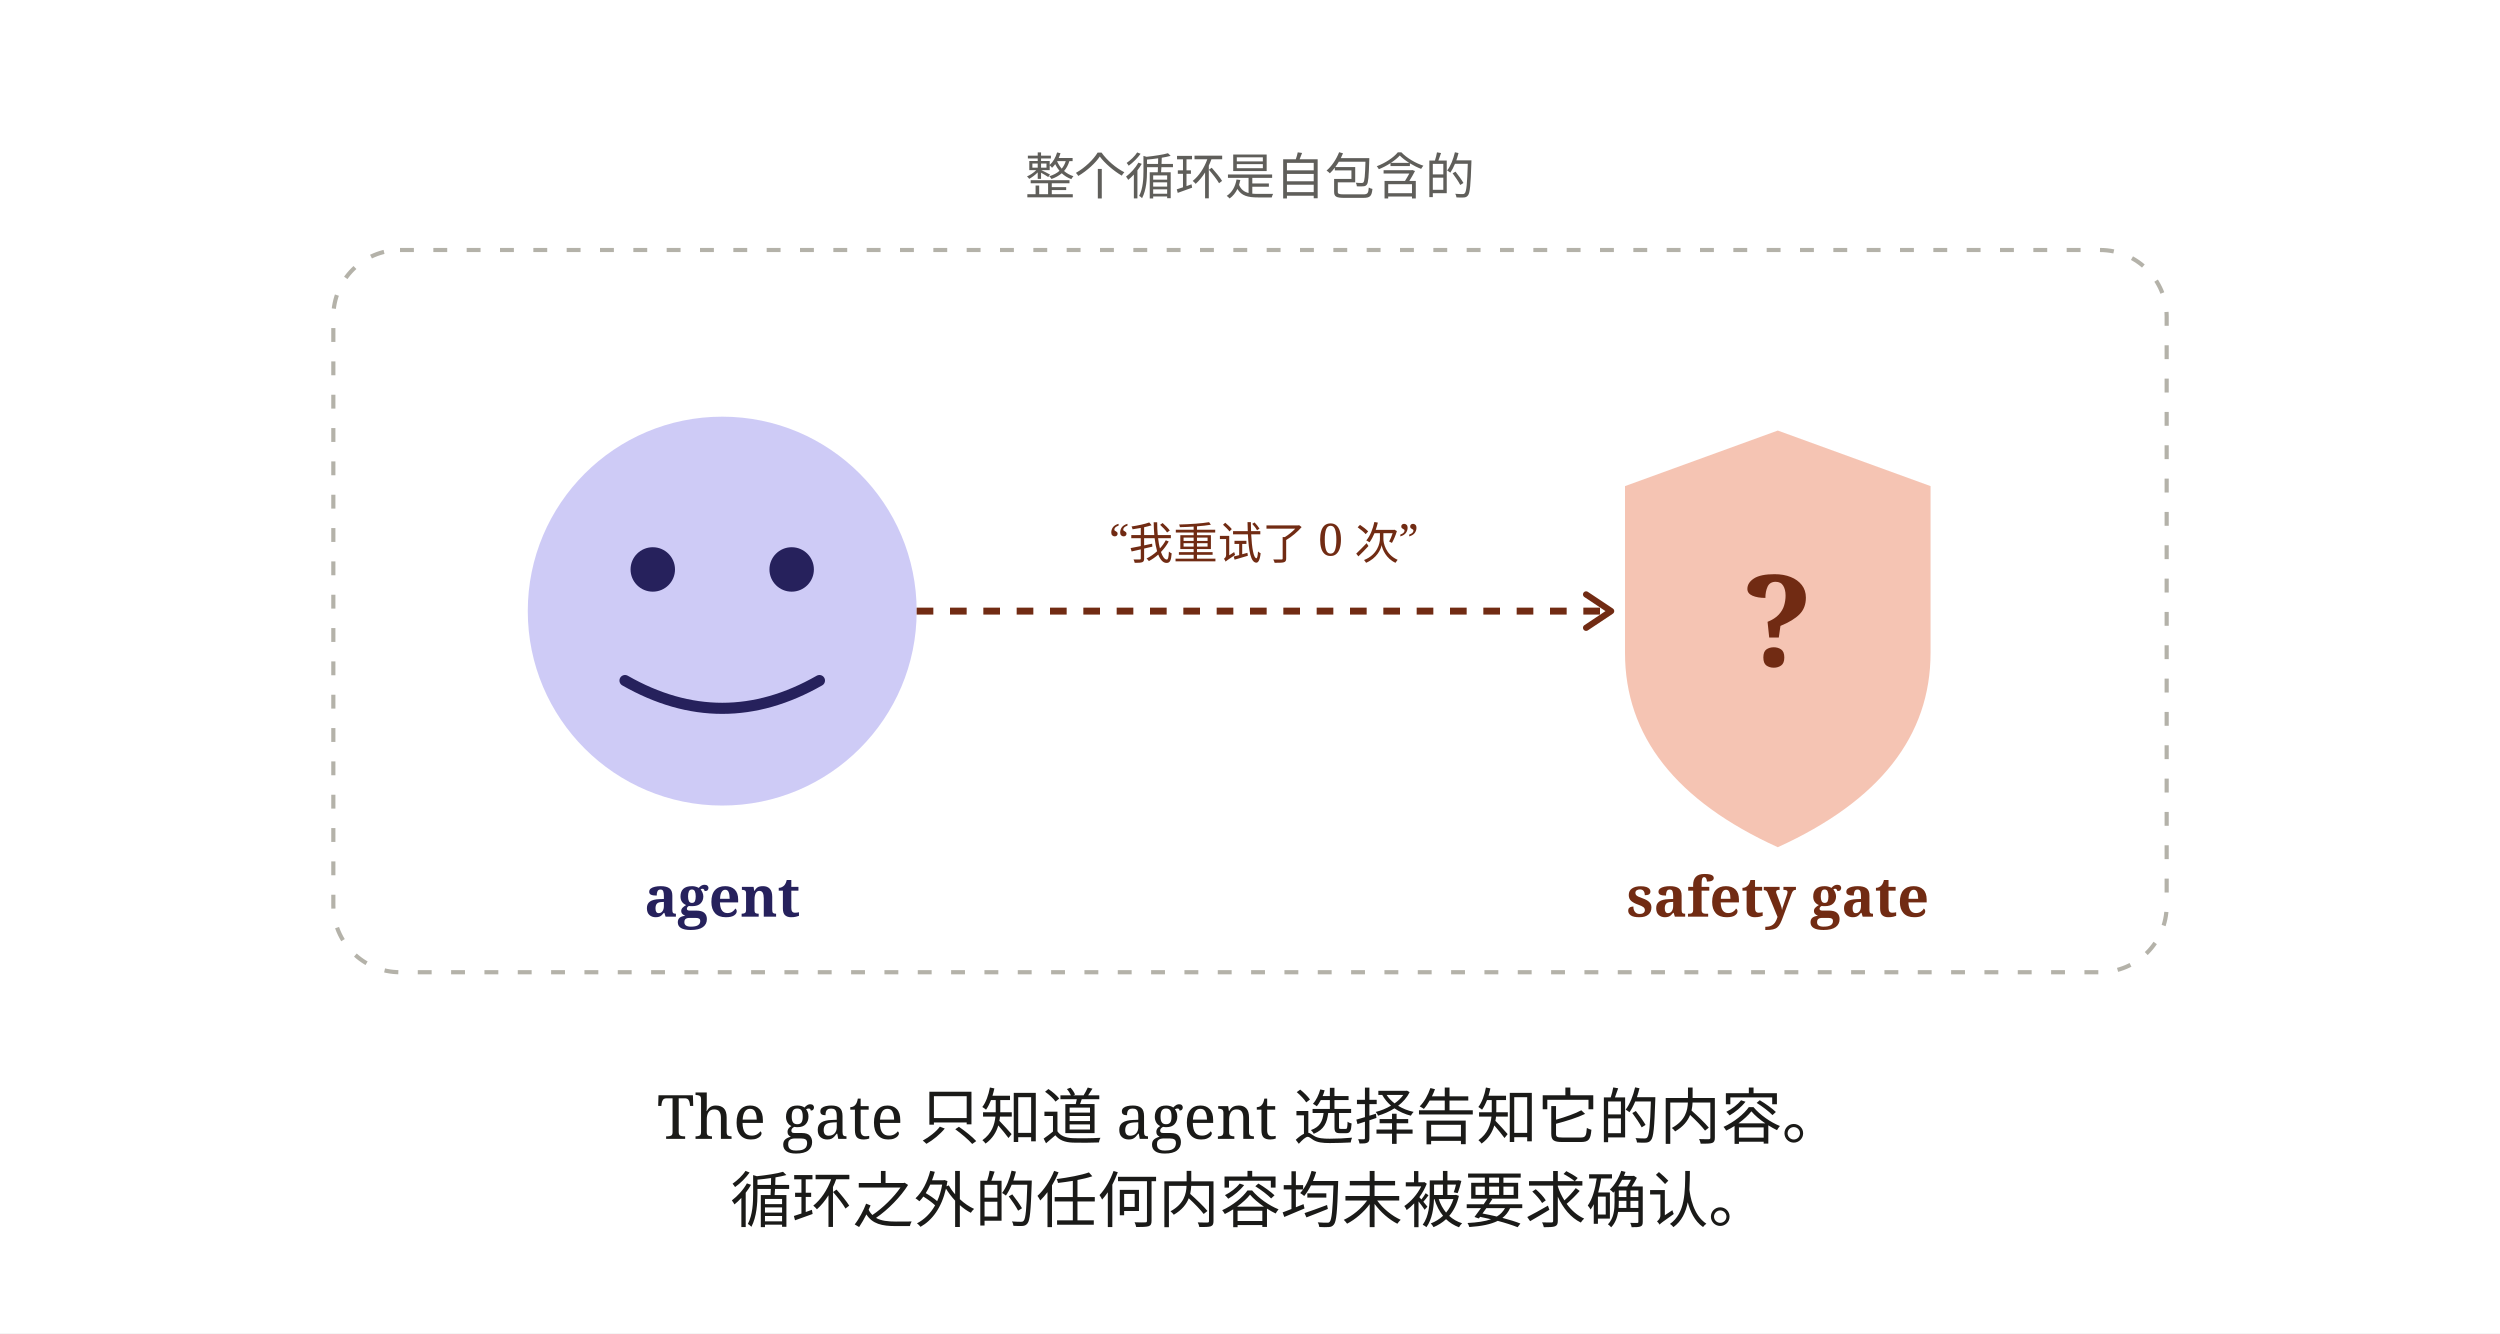
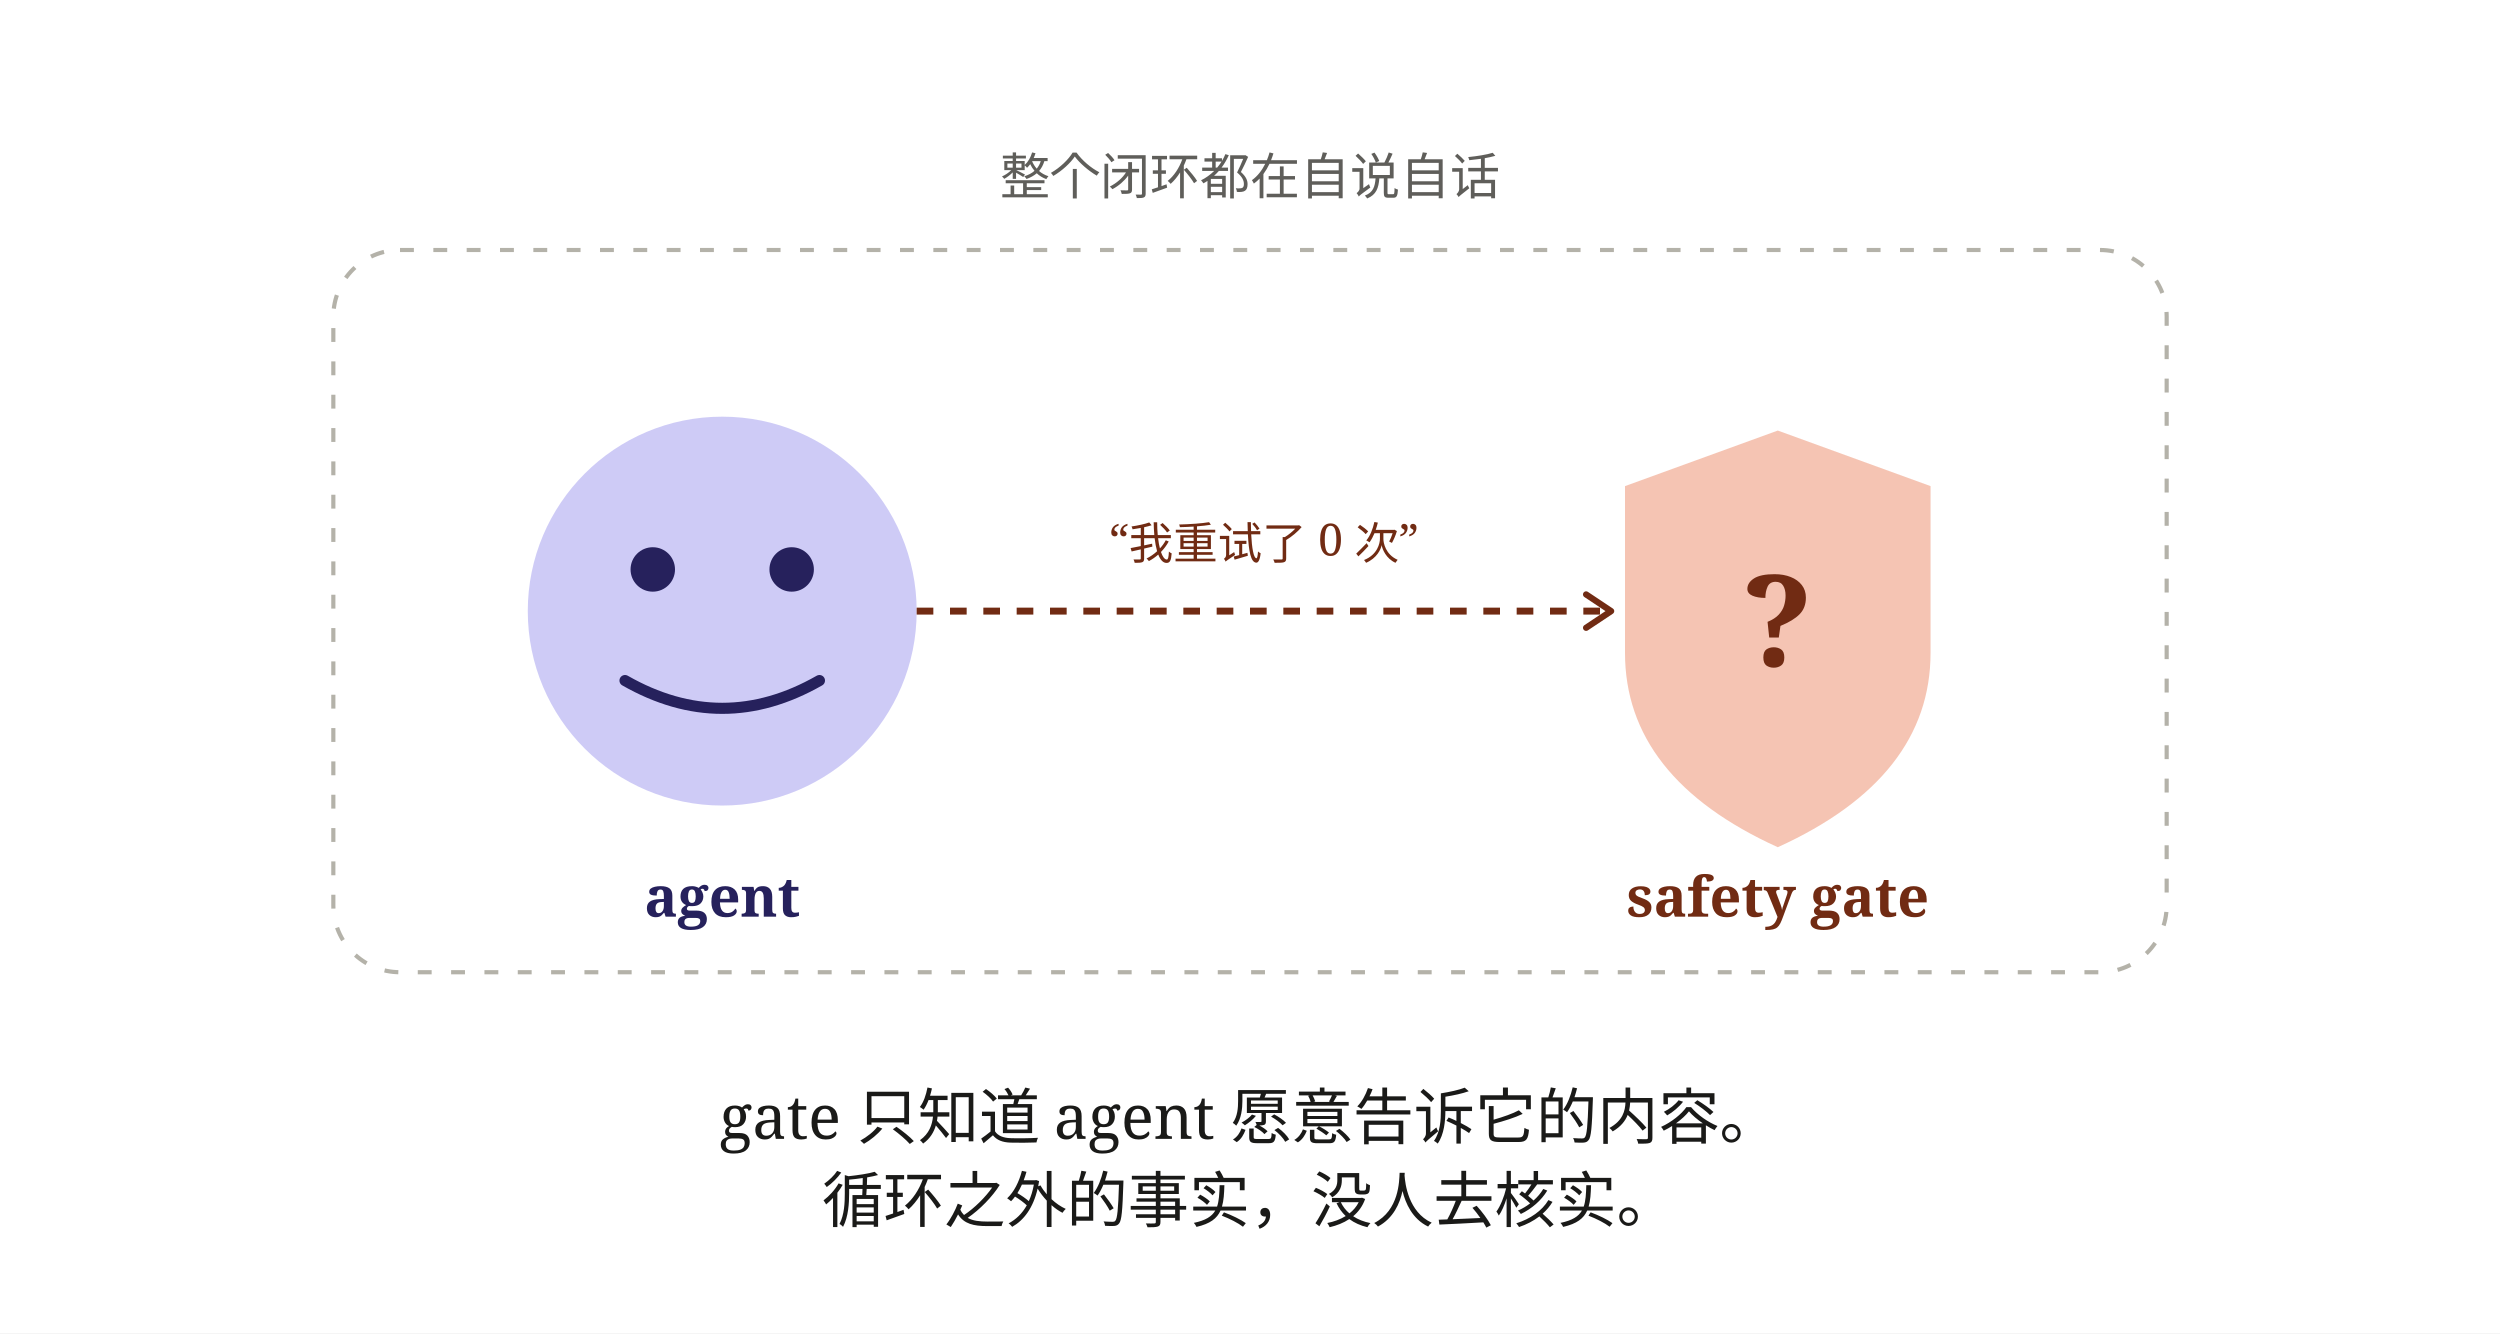
<svg xmlns="http://www.w3.org/2000/svg" width="900" height="480" viewBox="0 0 900 480">
  <defs>
    <marker id="ah" viewBox="0 0 10 10" refX="8" refY="5" markerWidth="6" markerHeight="6" orient="auto-start-reverse">
      <path d="M2 1L8 5L2 9" fill="none" stroke="#712B13" stroke-width="1.5" stroke-linecap="round" stroke-linejoin="round" />
    </marker>
  </defs>
  <rect x="0" y="0" width="900" height="480" fill="#FFFFFF" />
  <rect x="120" y="90" width="660" height="260" rx="24" fill="none" stroke="#B4B2A9" stroke-width="1.5" stroke-dasharray="5 7" />
-   <text x="450" y="70" font-family="Noto Sans SC, serif" font-size="18" fill="#5F5E5A" text-anchor="middle">整个循环是自包含的</text>
+   <text x="450" y="70" font-family="Noto Sans SC, serif" font-size="18" fill="#5F5E5A" text-anchor="middle">整个闭环都在自说自话</text>
  <g>
    <circle cx="260" cy="220" r="70" fill="#CECBF6" />
    <circle cx="235" cy="205" r="8" fill="#26215C" />
    <circle cx="285" cy="205" r="8" fill="#26215C" />
    <path d="M225 245 Q260 265 295 245" fill="none" stroke="#26215C" stroke-width="4" stroke-linecap="round" />
    <text x="260" y="330" font-family="Noto Sans SC, serif" font-size="20" fill="#26215C" text-anchor="middle" font-weight="bold">agent</text>
  </g>
  <g>
    <path d="M640 155 L695 175 L695 235 Q695 280 640 305 Q585 280 585 235 L585 175 Z" fill="#F5C4B3" />
    <text x="640" y="240" font-family="Noto Sans SC, serif" font-size="46" fill="#712B13" text-anchor="middle" font-weight="bold">?</text>
    <text x="640" y="330" font-family="Noto Sans SC, serif" font-size="20" fill="#712B13" text-anchor="middle" font-weight="bold">safety gate</text>
  </g>
  <path d="M330 220 L580 220" fill="none" stroke="#712B13" stroke-width="2.5" stroke-dasharray="6 6" marker-end="url(#ah)" />
  <text x="455" y="200" font-family="Noto Sans SC, serif" font-size="16" fill="#712B13" text-anchor="middle">“我重试了 0 次”</text>
-   <text x="450" y="410" font-family="Noto Sans SC, serif" font-size="22" fill="#1A1A18" text-anchor="middle">The gate 只知道 agent 选择告知它的内容。</text>
-   <text x="450" y="440" font-family="Noto Sans SC, serif" font-size="22" fill="#1A1A18" text-anchor="middle">循环之外的任何内容均未被要求确认。</text>
+   <text x="450" y="410" font-family="Noto Sans SC, serif" font-size="22" fill="#1A1A18" text-anchor="middle">gate 只知道 agent 愿意告诉它的内容。</text>
+   <text x="450" y="440" font-family="Noto Sans SC, serif" font-size="22" fill="#1A1A18" text-anchor="middle">循环之外的事实，没人去核实。</text>
</svg>
